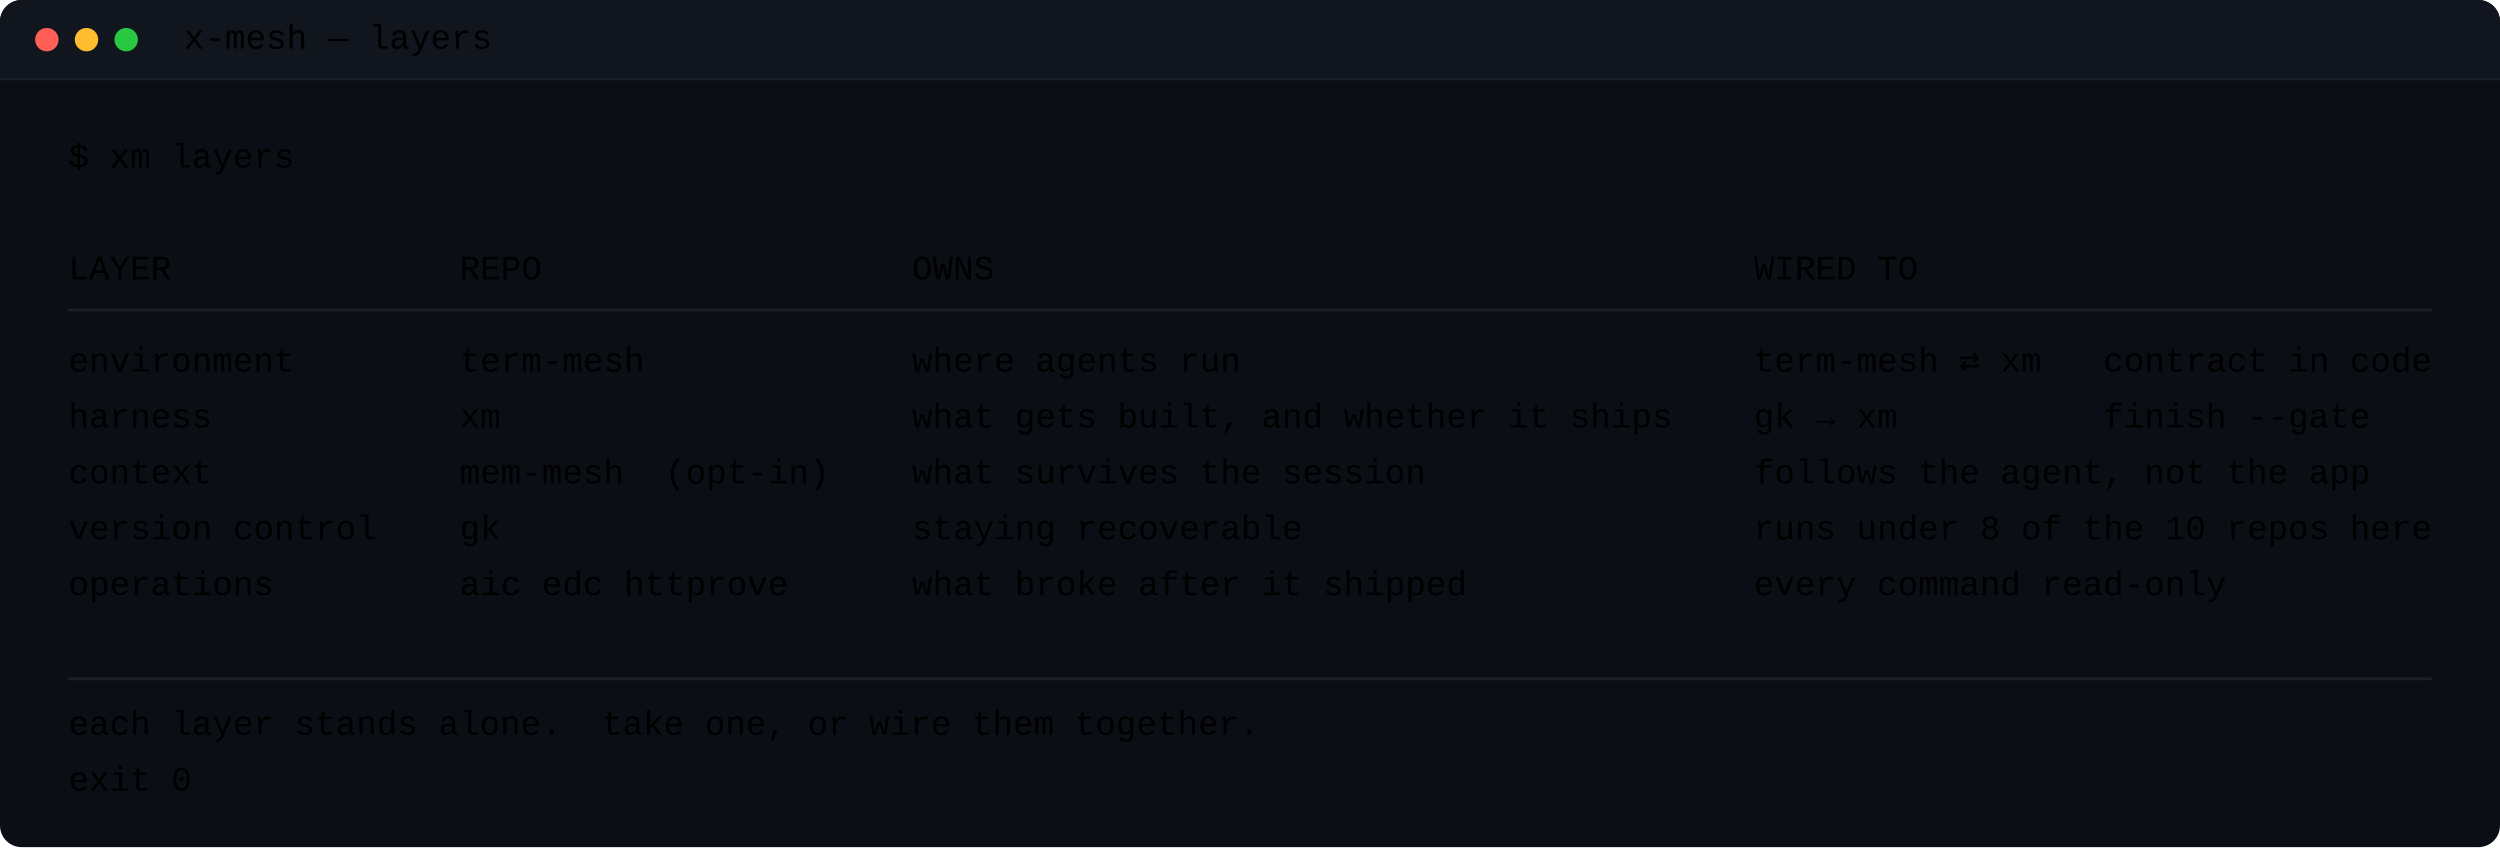
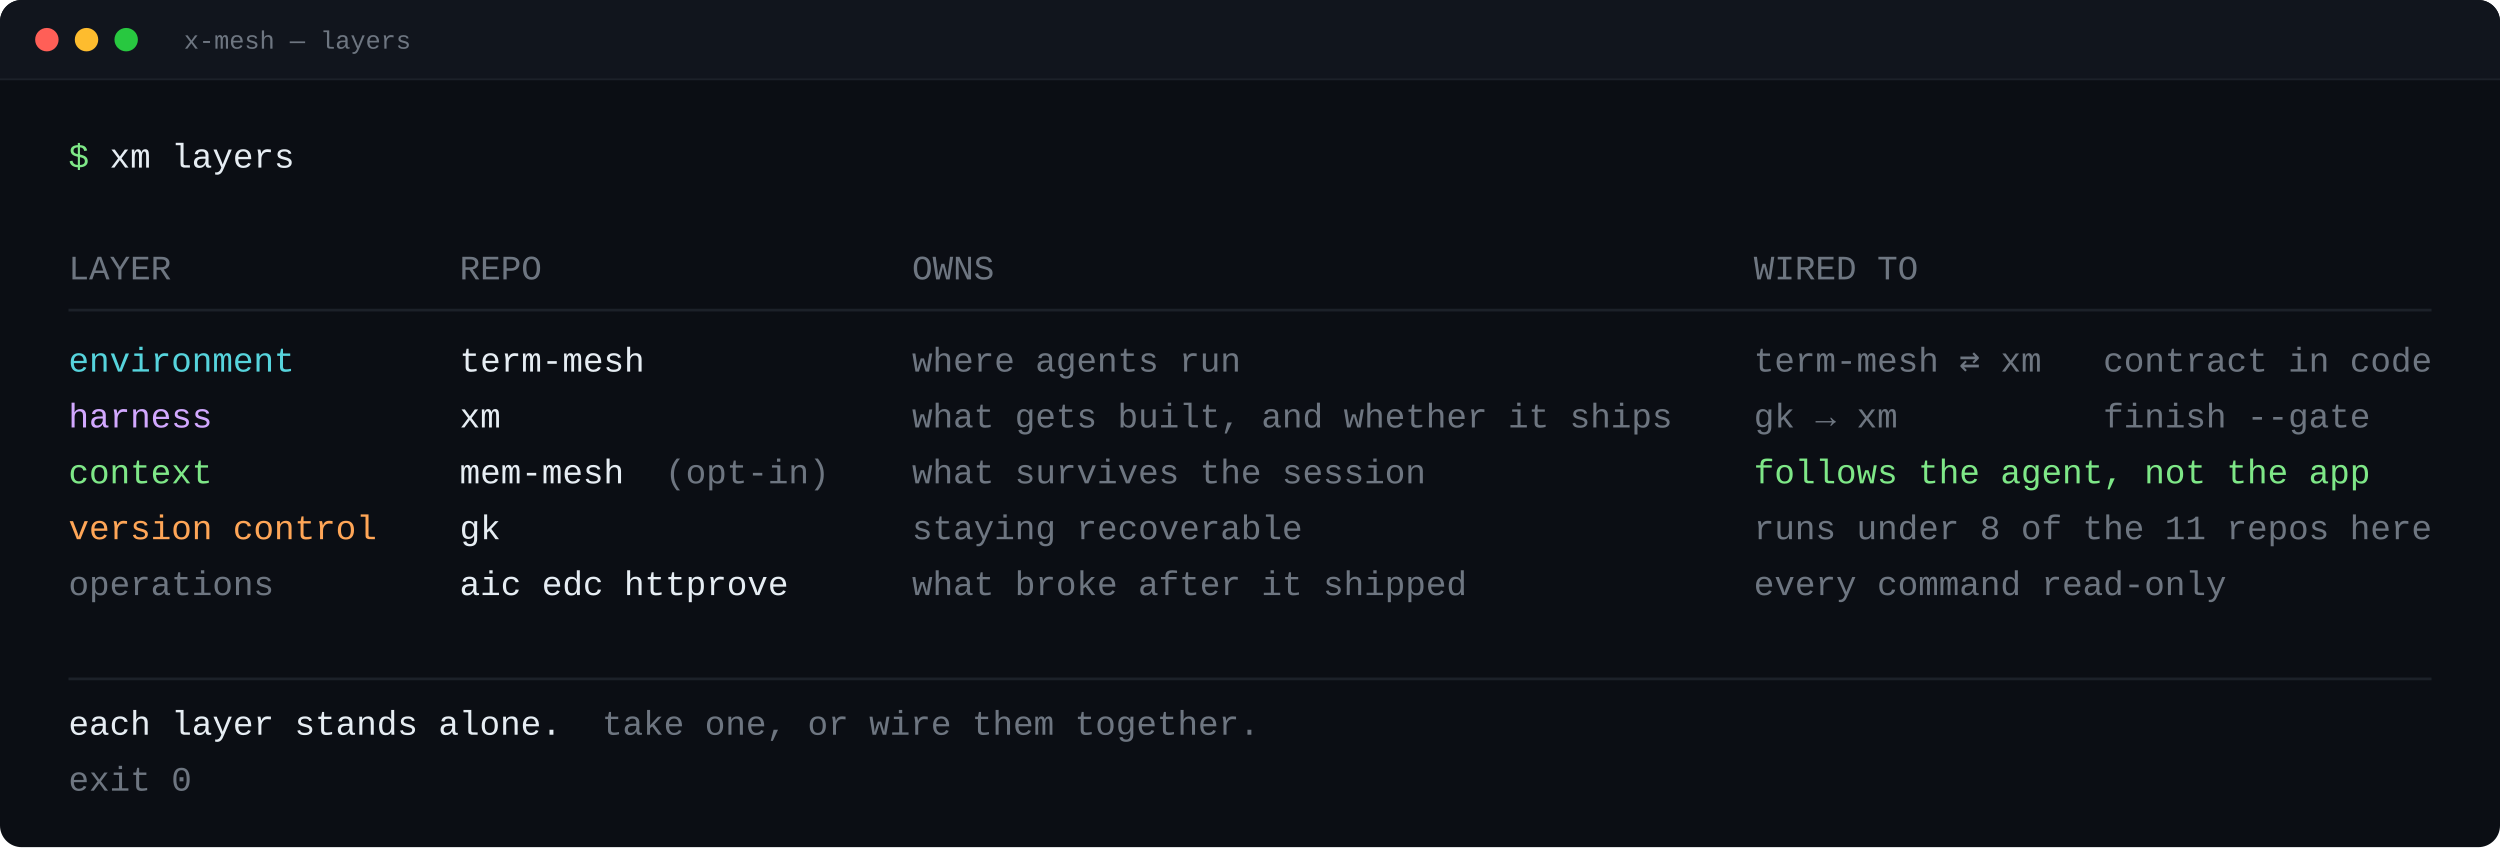
<svg xmlns="http://www.w3.org/2000/svg" width="1387" height="470" viewBox="0 0 1387 470" role="img" aria-label="x-mesh — layers">
  <rect x="0" y="0" width="1387" height="470" rx="12" fill="#0b0e14" />
  <path d="M0,44 L0,12 A12,12 0 0 1 12,0 L1375,0 A12,12 0 0 1 1387,12 L1387,44 Z" fill="#11151d" />
  <line x1="0" y1="44" x2="1387" y2="44" stroke="#1c2129" stroke-width="1" />
  <circle cx="26" cy="22" r="6.5" fill="#ff5f57" />
  <circle cx="48" cy="22" r="6.5" fill="#febc2e" />
  <circle cx="70" cy="22" r="6.5" fill="#28c840" />
-   <text x="102" y="27" fill="#000" font-family="ui-monospace,SFMono-Regular,&quot;SF Mono&quot;,Menlo,Consolas,&quot;Liberation Mono&quot;,monospace" font-size="19" xml:space="preserve">x-mesh — layers</text>
-   <text x="38" y="93" fill="#000" font-family="ui-monospace,SFMono-Regular,&quot;SF Mono&quot;,Menlo,Consolas,&quot;Liberation Mono&quot;,monospace" font-size="19" xml:space="preserve">$</text>
-   <text x="60.8" y="93" fill="#000" font-family="ui-monospace,SFMono-Regular,&quot;SF Mono&quot;,Menlo,Consolas,&quot;Liberation Mono&quot;,monospace" font-size="19" xml:space="preserve">xm layers</text>
-   <text x="38" y="155" fill="#000" font-family="ui-monospace,SFMono-Regular,&quot;SF Mono&quot;,Menlo,Consolas,&quot;Liberation Mono&quot;,monospace" font-size="19" xml:space="preserve">LAYER</text>
-   <text x="255" y="155" fill="#000" font-family="ui-monospace,SFMono-Regular,&quot;SF Mono&quot;,Menlo,Consolas,&quot;Liberation Mono&quot;,monospace" font-size="19" xml:space="preserve">REPO</text>
-   <text x="506" y="155" fill="#000" font-family="ui-monospace,SFMono-Regular,&quot;SF Mono&quot;,Menlo,Consolas,&quot;Liberation Mono&quot;,monospace" font-size="19" xml:space="preserve">OWNS</text>
-   <text x="973" y="155" fill="#000" font-family="ui-monospace,SFMono-Regular,&quot;SF Mono&quot;,Menlo,Consolas,&quot;Liberation Mono&quot;,monospace" font-size="19" xml:space="preserve">WIRED TO</text>
+   <text x="102" y="27" fill="#6e7681" font-family="ui-monospace,SFMono-Regular,&quot;SF Mono&quot;,Menlo,Consolas,&quot;Liberation Mono&quot;,monospace" font-size="14" xml:space="preserve">x-mesh — layers</text>
+   <text x="38" y="93" fill="#7ee787" font-family="ui-monospace,SFMono-Regular,&quot;SF Mono&quot;,Menlo,Consolas,&quot;Liberation Mono&quot;,monospace" font-size="19" xml:space="preserve">$</text>
+   <text x="60.8" y="93" fill="#e6edf3" font-family="ui-monospace,SFMono-Regular,&quot;SF Mono&quot;,Menlo,Consolas,&quot;Liberation Mono&quot;,monospace" font-size="19" xml:space="preserve">xm layers</text>
+   <text x="38" y="155" fill="#6e7681" font-family="ui-monospace,SFMono-Regular,&quot;SF Mono&quot;,Menlo,Consolas,&quot;Liberation Mono&quot;,monospace" font-size="19" xml:space="preserve">LAYER</text>
+   <text x="255" y="155" fill="#6e7681" font-family="ui-monospace,SFMono-Regular,&quot;SF Mono&quot;,Menlo,Consolas,&quot;Liberation Mono&quot;,monospace" font-size="19" xml:space="preserve">REPO</text>
+   <text x="506" y="155" fill="#6e7681" font-family="ui-monospace,SFMono-Regular,&quot;SF Mono&quot;,Menlo,Consolas,&quot;Liberation Mono&quot;,monospace" font-size="19" xml:space="preserve">OWNS</text>
+   <text x="973" y="155" fill="#6e7681" font-family="ui-monospace,SFMono-Regular,&quot;SF Mono&quot;,Menlo,Consolas,&quot;Liberation Mono&quot;,monospace" font-size="19" xml:space="preserve">WIRED TO</text>
  <line x1="38" y1="172.05" x2="1349" y2="172.05" stroke="#1c2129" stroke-width="1.5" />
-   <text x="38" y="206.15" fill="#000" font-family="ui-monospace,SFMono-Regular,&quot;SF Mono&quot;,Menlo,Consolas,&quot;Liberation Mono&quot;,monospace" font-size="19" xml:space="preserve">environment</text>
-   <text x="255" y="206.15" fill="#000" font-family="ui-monospace,SFMono-Regular,&quot;SF Mono&quot;,Menlo,Consolas,&quot;Liberation Mono&quot;,monospace" font-size="19" xml:space="preserve">term-mesh</text>
-   <text x="506" y="206.15" fill="#000" font-family="ui-monospace,SFMono-Regular,&quot;SF Mono&quot;,Menlo,Consolas,&quot;Liberation Mono&quot;,monospace" font-size="19" xml:space="preserve">where agents run</text>
-   <text x="973" y="206.15" fill="#000" font-family="ui-monospace,SFMono-Regular,&quot;SF Mono&quot;,Menlo,Consolas,&quot;Liberation Mono&quot;,monospace" font-size="19" xml:space="preserve">term-mesh ⇄ xm   contract in code</text>
-   <text x="38" y="237.15" fill="#000" font-family="ui-monospace,SFMono-Regular,&quot;SF Mono&quot;,Menlo,Consolas,&quot;Liberation Mono&quot;,monospace" font-size="19" xml:space="preserve">harness</text>
-   <text x="255" y="237.15" fill="#000" font-family="ui-monospace,SFMono-Regular,&quot;SF Mono&quot;,Menlo,Consolas,&quot;Liberation Mono&quot;,monospace" font-size="19" xml:space="preserve">xm</text>
-   <text x="506" y="237.15" fill="#000" font-family="ui-monospace,SFMono-Regular,&quot;SF Mono&quot;,Menlo,Consolas,&quot;Liberation Mono&quot;,monospace" font-size="19" xml:space="preserve">what gets built, and whether it ships</text>
-   <text x="973" y="237.15" fill="#000" font-family="ui-monospace,SFMono-Regular,&quot;SF Mono&quot;,Menlo,Consolas,&quot;Liberation Mono&quot;,monospace" font-size="19" xml:space="preserve">gk → xm          finish --gate</text>
-   <text x="38" y="268.15" fill="#000" font-family="ui-monospace,SFMono-Regular,&quot;SF Mono&quot;,Menlo,Consolas,&quot;Liberation Mono&quot;,monospace" font-size="19" xml:space="preserve">context</text>
-   <text x="255" y="268.15" fill="#000" font-family="ui-monospace,SFMono-Regular,&quot;SF Mono&quot;,Menlo,Consolas,&quot;Liberation Mono&quot;,monospace" font-size="19" xml:space="preserve">mem-mesh</text>
-   <text x="369" y="268.15" fill="#000" font-family="ui-monospace,SFMono-Regular,&quot;SF Mono&quot;,Menlo,Consolas,&quot;Liberation Mono&quot;,monospace" font-size="19" xml:space="preserve">(opt-in)</text>
-   <text x="506" y="268.15" fill="#000" font-family="ui-monospace,SFMono-Regular,&quot;SF Mono&quot;,Menlo,Consolas,&quot;Liberation Mono&quot;,monospace" font-size="19" xml:space="preserve">what survives the session</text>
-   <text x="973" y="268.15" fill="#000" font-family="ui-monospace,SFMono-Regular,&quot;SF Mono&quot;,Menlo,Consolas,&quot;Liberation Mono&quot;,monospace" font-size="19" xml:space="preserve">follows the agent, not the app</text>
-   <text x="38" y="299.15" fill="#000" font-family="ui-monospace,SFMono-Regular,&quot;SF Mono&quot;,Menlo,Consolas,&quot;Liberation Mono&quot;,monospace" font-size="19" xml:space="preserve">version control</text>
-   <text x="255" y="299.15" fill="#000" font-family="ui-monospace,SFMono-Regular,&quot;SF Mono&quot;,Menlo,Consolas,&quot;Liberation Mono&quot;,monospace" font-size="19" xml:space="preserve">gk</text>
-   <text x="506" y="299.15" fill="#000" font-family="ui-monospace,SFMono-Regular,&quot;SF Mono&quot;,Menlo,Consolas,&quot;Liberation Mono&quot;,monospace" font-size="19" xml:space="preserve">staying recoverable</text>
-   <text x="973" y="299.15" fill="#000" font-family="ui-monospace,SFMono-Regular,&quot;SF Mono&quot;,Menlo,Consolas,&quot;Liberation Mono&quot;,monospace" font-size="19" xml:space="preserve">runs under 8 of the 10 repos here</text>
-   <text x="38" y="330.15" fill="#000" font-family="ui-monospace,SFMono-Regular,&quot;SF Mono&quot;,Menlo,Consolas,&quot;Liberation Mono&quot;,monospace" font-size="19" xml:space="preserve">operations</text>
-   <text x="255" y="330.15" fill="#000" font-family="ui-monospace,SFMono-Regular,&quot;SF Mono&quot;,Menlo,Consolas,&quot;Liberation Mono&quot;,monospace" font-size="19" xml:space="preserve">aic edc httprove</text>
-   <text x="506" y="330.15" fill="#000" font-family="ui-monospace,SFMono-Regular,&quot;SF Mono&quot;,Menlo,Consolas,&quot;Liberation Mono&quot;,monospace" font-size="19" xml:space="preserve">what broke after it shipped</text>
-   <text x="973" y="330.15" fill="#000" font-family="ui-monospace,SFMono-Regular,&quot;SF Mono&quot;,Menlo,Consolas,&quot;Liberation Mono&quot;,monospace" font-size="19" xml:space="preserve">every command read-only</text>
+   <text x="38" y="206.15" fill="#56d4dd" font-family="ui-monospace,SFMono-Regular,&quot;SF Mono&quot;,Menlo,Consolas,&quot;Liberation Mono&quot;,monospace" font-size="19" xml:space="preserve">environment</text>
+   <text x="255" y="206.15" fill="#e6edf3" font-family="ui-monospace,SFMono-Regular,&quot;SF Mono&quot;,Menlo,Consolas,&quot;Liberation Mono&quot;,monospace" font-size="19" xml:space="preserve">term-mesh</text>
+   <text x="506" y="206.15" fill="#6e7681" font-family="ui-monospace,SFMono-Regular,&quot;SF Mono&quot;,Menlo,Consolas,&quot;Liberation Mono&quot;,monospace" font-size="19" xml:space="preserve">where agents run</text>
+   <text x="973" y="206.15" fill="#6e7681" font-family="ui-monospace,SFMono-Regular,&quot;SF Mono&quot;,Menlo,Consolas,&quot;Liberation Mono&quot;,monospace" font-size="19" xml:space="preserve">term-mesh ⇄ xm   contract in code</text>
+   <text x="38" y="237.15" fill="#d2a8ff" font-family="ui-monospace,SFMono-Regular,&quot;SF Mono&quot;,Menlo,Consolas,&quot;Liberation Mono&quot;,monospace" font-size="19" xml:space="preserve">harness</text>
+   <text x="255" y="237.15" fill="#e6edf3" font-family="ui-monospace,SFMono-Regular,&quot;SF Mono&quot;,Menlo,Consolas,&quot;Liberation Mono&quot;,monospace" font-size="19" xml:space="preserve">xm</text>
+   <text x="506" y="237.15" fill="#6e7681" font-family="ui-monospace,SFMono-Regular,&quot;SF Mono&quot;,Menlo,Consolas,&quot;Liberation Mono&quot;,monospace" font-size="19" xml:space="preserve">what gets built, and whether it ships</text>
+   <text x="973" y="237.15" fill="#6e7681" font-family="ui-monospace,SFMono-Regular,&quot;SF Mono&quot;,Menlo,Consolas,&quot;Liberation Mono&quot;,monospace" font-size="19" xml:space="preserve">gk → xm          finish --gate</text>
+   <text x="38" y="268.15" fill="#7ee787" font-family="ui-monospace,SFMono-Regular,&quot;SF Mono&quot;,Menlo,Consolas,&quot;Liberation Mono&quot;,monospace" font-size="19" xml:space="preserve">context</text>
+   <text x="255" y="268.15" fill="#e6edf3" font-family="ui-monospace,SFMono-Regular,&quot;SF Mono&quot;,Menlo,Consolas,&quot;Liberation Mono&quot;,monospace" font-size="19" xml:space="preserve">mem-mesh</text>
+   <text x="369" y="268.15" fill="#6e7681" font-family="ui-monospace,SFMono-Regular,&quot;SF Mono&quot;,Menlo,Consolas,&quot;Liberation Mono&quot;,monospace" font-size="19" xml:space="preserve">(opt-in)</text>
+   <text x="506" y="268.15" fill="#6e7681" font-family="ui-monospace,SFMono-Regular,&quot;SF Mono&quot;,Menlo,Consolas,&quot;Liberation Mono&quot;,monospace" font-size="19" xml:space="preserve">what survives the session</text>
+   <text x="973" y="268.15" fill="#7ee787" font-family="ui-monospace,SFMono-Regular,&quot;SF Mono&quot;,Menlo,Consolas,&quot;Liberation Mono&quot;,monospace" font-size="19" xml:space="preserve">follows the agent, not the app</text>
+   <text x="38" y="299.15" fill="#ffa657" font-family="ui-monospace,SFMono-Regular,&quot;SF Mono&quot;,Menlo,Consolas,&quot;Liberation Mono&quot;,monospace" font-size="19" xml:space="preserve">version control</text>
+   <text x="255" y="299.15" fill="#e6edf3" font-family="ui-monospace,SFMono-Regular,&quot;SF Mono&quot;,Menlo,Consolas,&quot;Liberation Mono&quot;,monospace" font-size="19" xml:space="preserve">gk</text>
+   <text x="506" y="299.15" fill="#6e7681" font-family="ui-monospace,SFMono-Regular,&quot;SF Mono&quot;,Menlo,Consolas,&quot;Liberation Mono&quot;,monospace" font-size="19" xml:space="preserve">staying recoverable</text>
+   <text x="973" y="299.15" fill="#6e7681" font-family="ui-monospace,SFMono-Regular,&quot;SF Mono&quot;,Menlo,Consolas,&quot;Liberation Mono&quot;,monospace" font-size="19" xml:space="preserve">runs under 8 of the 11 repos here</text>
+   <text x="38" y="330.15" fill="#6e7681" font-family="ui-monospace,SFMono-Regular,&quot;SF Mono&quot;,Menlo,Consolas,&quot;Liberation Mono&quot;,monospace" font-size="19" xml:space="preserve">operations</text>
+   <text x="255" y="330.15" fill="#e6edf3" font-family="ui-monospace,SFMono-Regular,&quot;SF Mono&quot;,Menlo,Consolas,&quot;Liberation Mono&quot;,monospace" font-size="19" xml:space="preserve">aic edc httprove</text>
+   <text x="506" y="330.15" fill="#6e7681" font-family="ui-monospace,SFMono-Regular,&quot;SF Mono&quot;,Menlo,Consolas,&quot;Liberation Mono&quot;,monospace" font-size="19" xml:space="preserve">what broke after it shipped</text>
+   <text x="973" y="330.15" fill="#6e7681" font-family="ui-monospace,SFMono-Regular,&quot;SF Mono&quot;,Menlo,Consolas,&quot;Liberation Mono&quot;,monospace" font-size="19" xml:space="preserve">every command read-only</text>
  <line x1="38" y1="376.65" x2="1349" y2="376.65" stroke="#1c2129" stroke-width="1.5" />
-   <text x="38" y="407.65" fill="#000" font-family="ui-monospace,SFMono-Regular,&quot;SF Mono&quot;,Menlo,Consolas,&quot;Liberation Mono&quot;,monospace" font-size="19" xml:space="preserve">each layer stands alone.</text>
-   <text x="334" y="407.65" fill="#000" font-family="ui-monospace,SFMono-Regular,&quot;SF Mono&quot;,Menlo,Consolas,&quot;Liberation Mono&quot;,monospace" font-size="19" xml:space="preserve">take one, or wire them together.</text>
-   <text x="38" y="438.65" fill="#000" font-family="ui-monospace,SFMono-Regular,&quot;SF Mono&quot;,Menlo,Consolas,&quot;Liberation Mono&quot;,monospace" font-size="19" xml:space="preserve">exit 0</text>
+   <text x="38" y="407.65" fill="#e6edf3" font-family="ui-monospace,SFMono-Regular,&quot;SF Mono&quot;,Menlo,Consolas,&quot;Liberation Mono&quot;,monospace" font-size="19" xml:space="preserve">each layer stands alone.</text>
+   <text x="334" y="407.65" fill="#6e7681" font-family="ui-monospace,SFMono-Regular,&quot;SF Mono&quot;,Menlo,Consolas,&quot;Liberation Mono&quot;,monospace" font-size="19" xml:space="preserve">take one, or wire them together.</text>
+   <text x="38" y="438.65" fill="#6e7681" font-family="ui-monospace,SFMono-Regular,&quot;SF Mono&quot;,Menlo,Consolas,&quot;Liberation Mono&quot;,monospace" font-size="19" xml:space="preserve">exit 0</text>
</svg>
